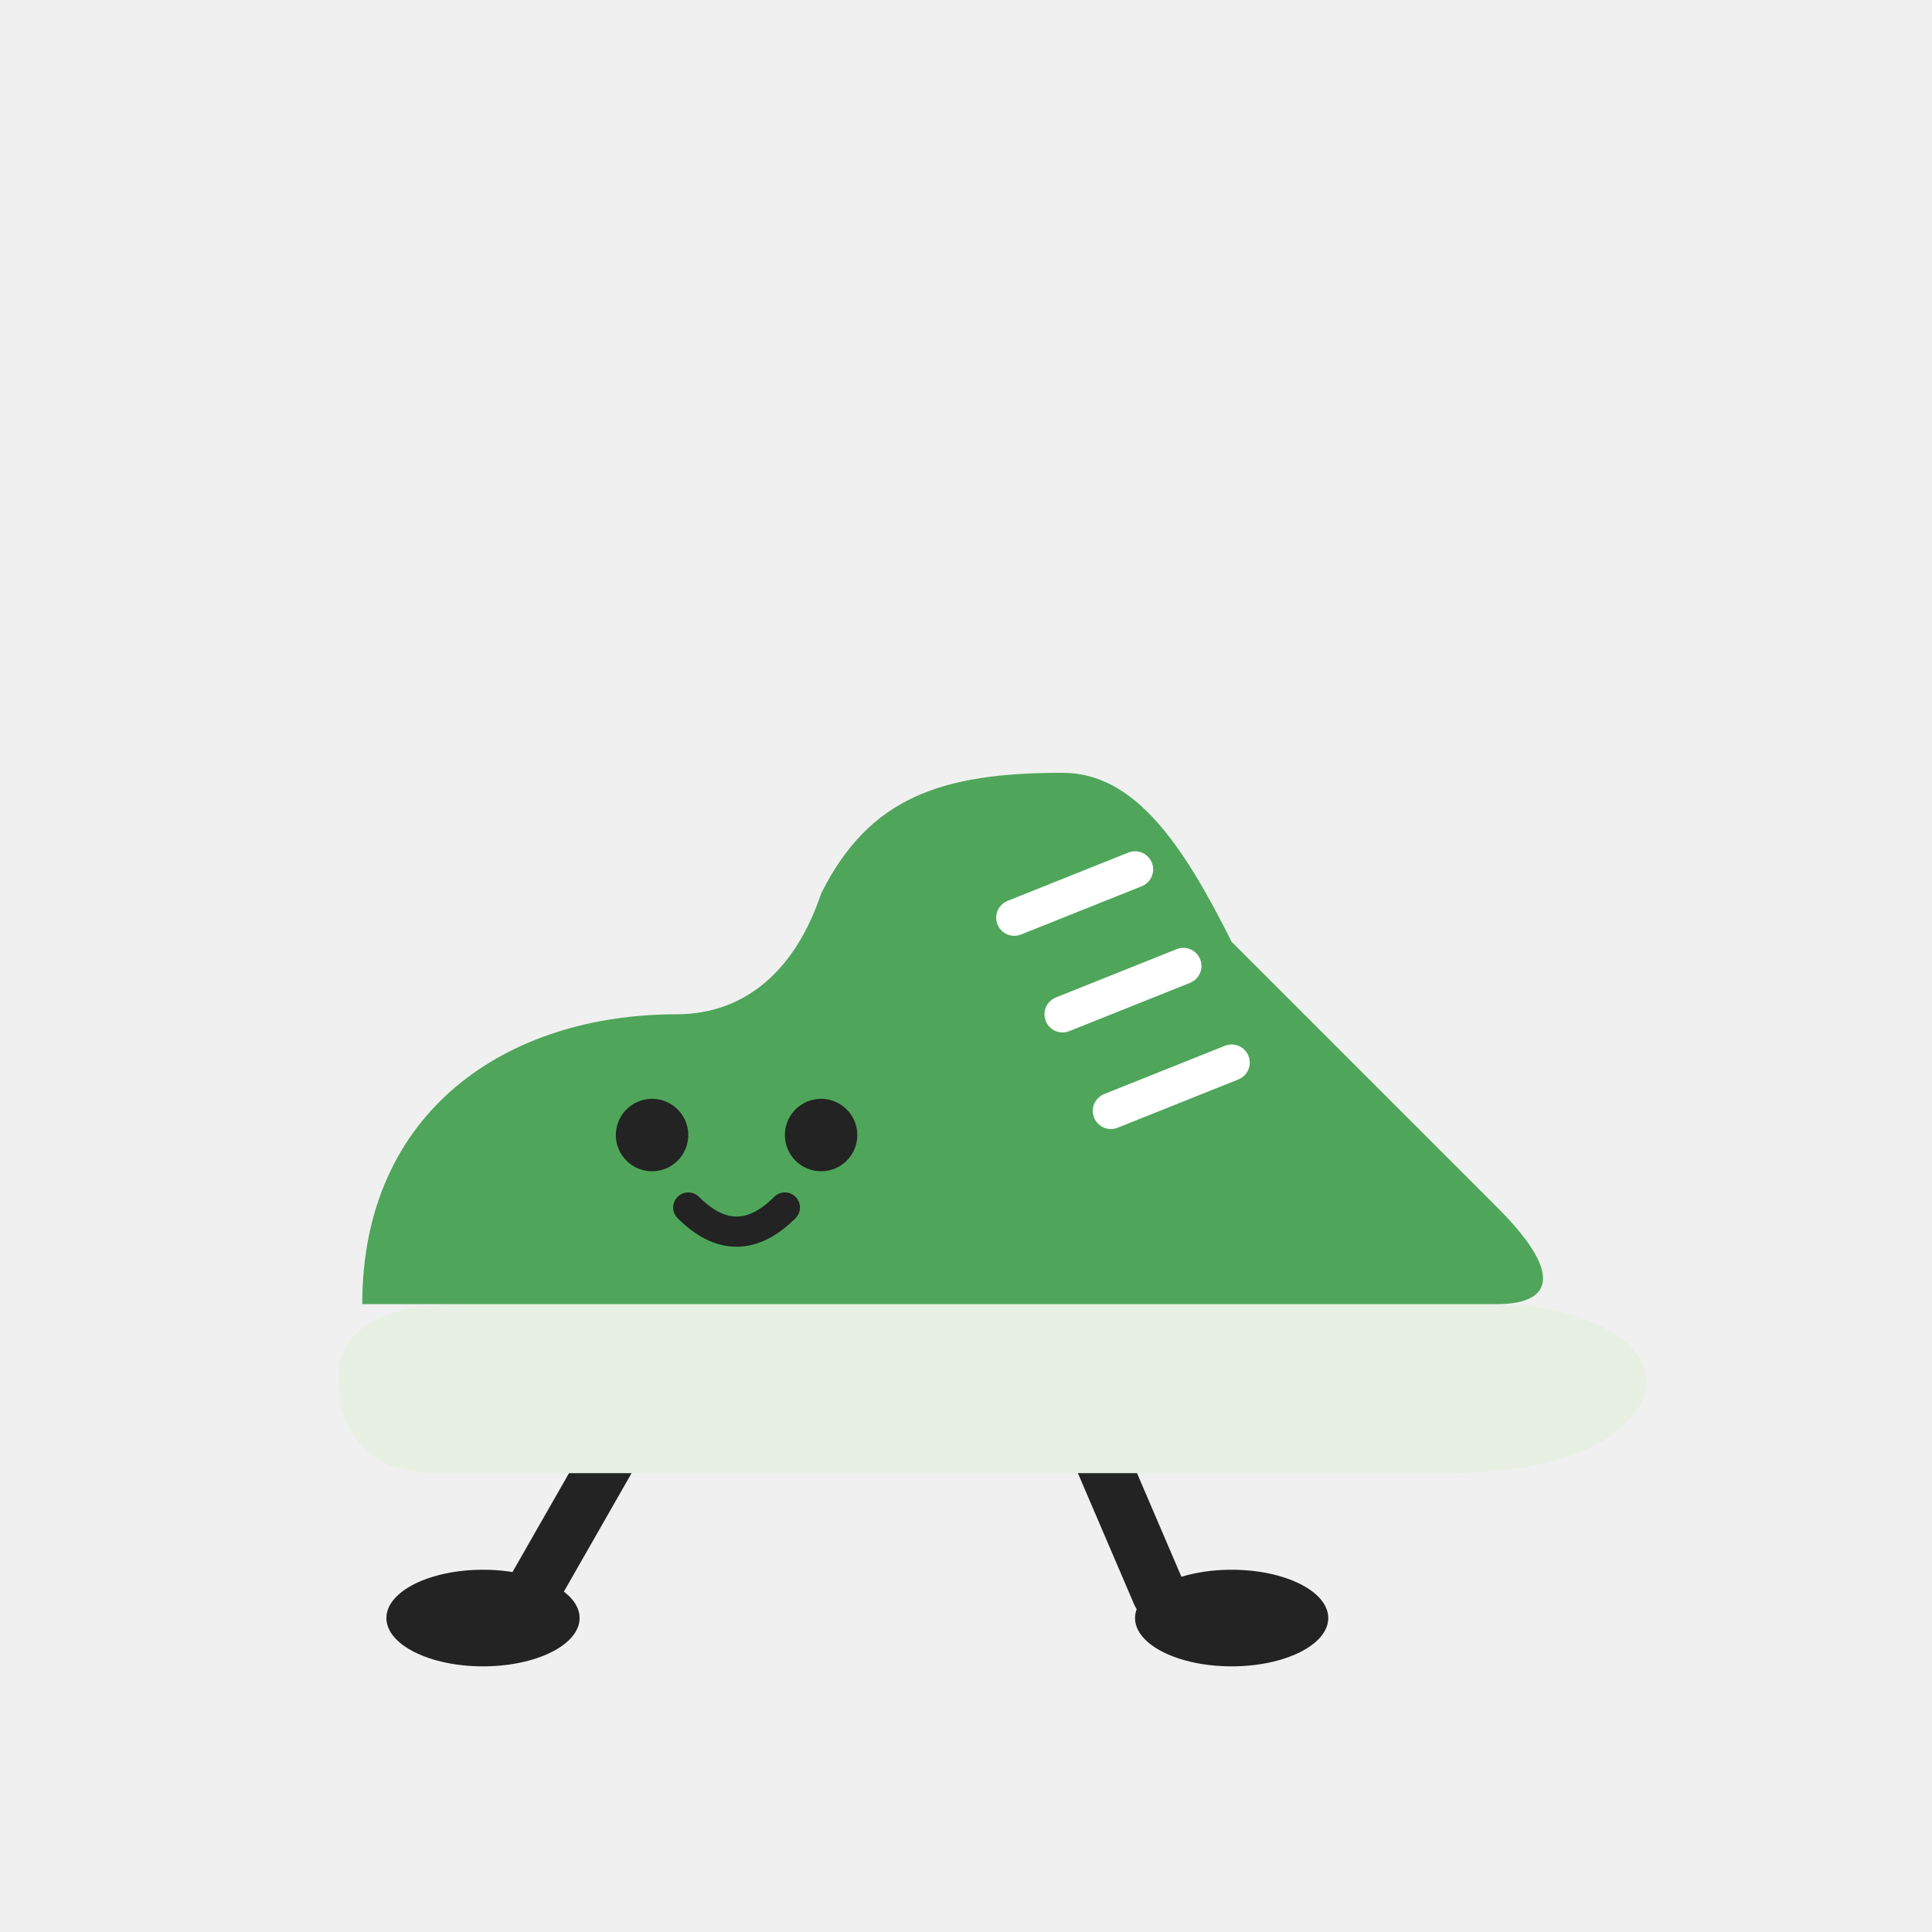
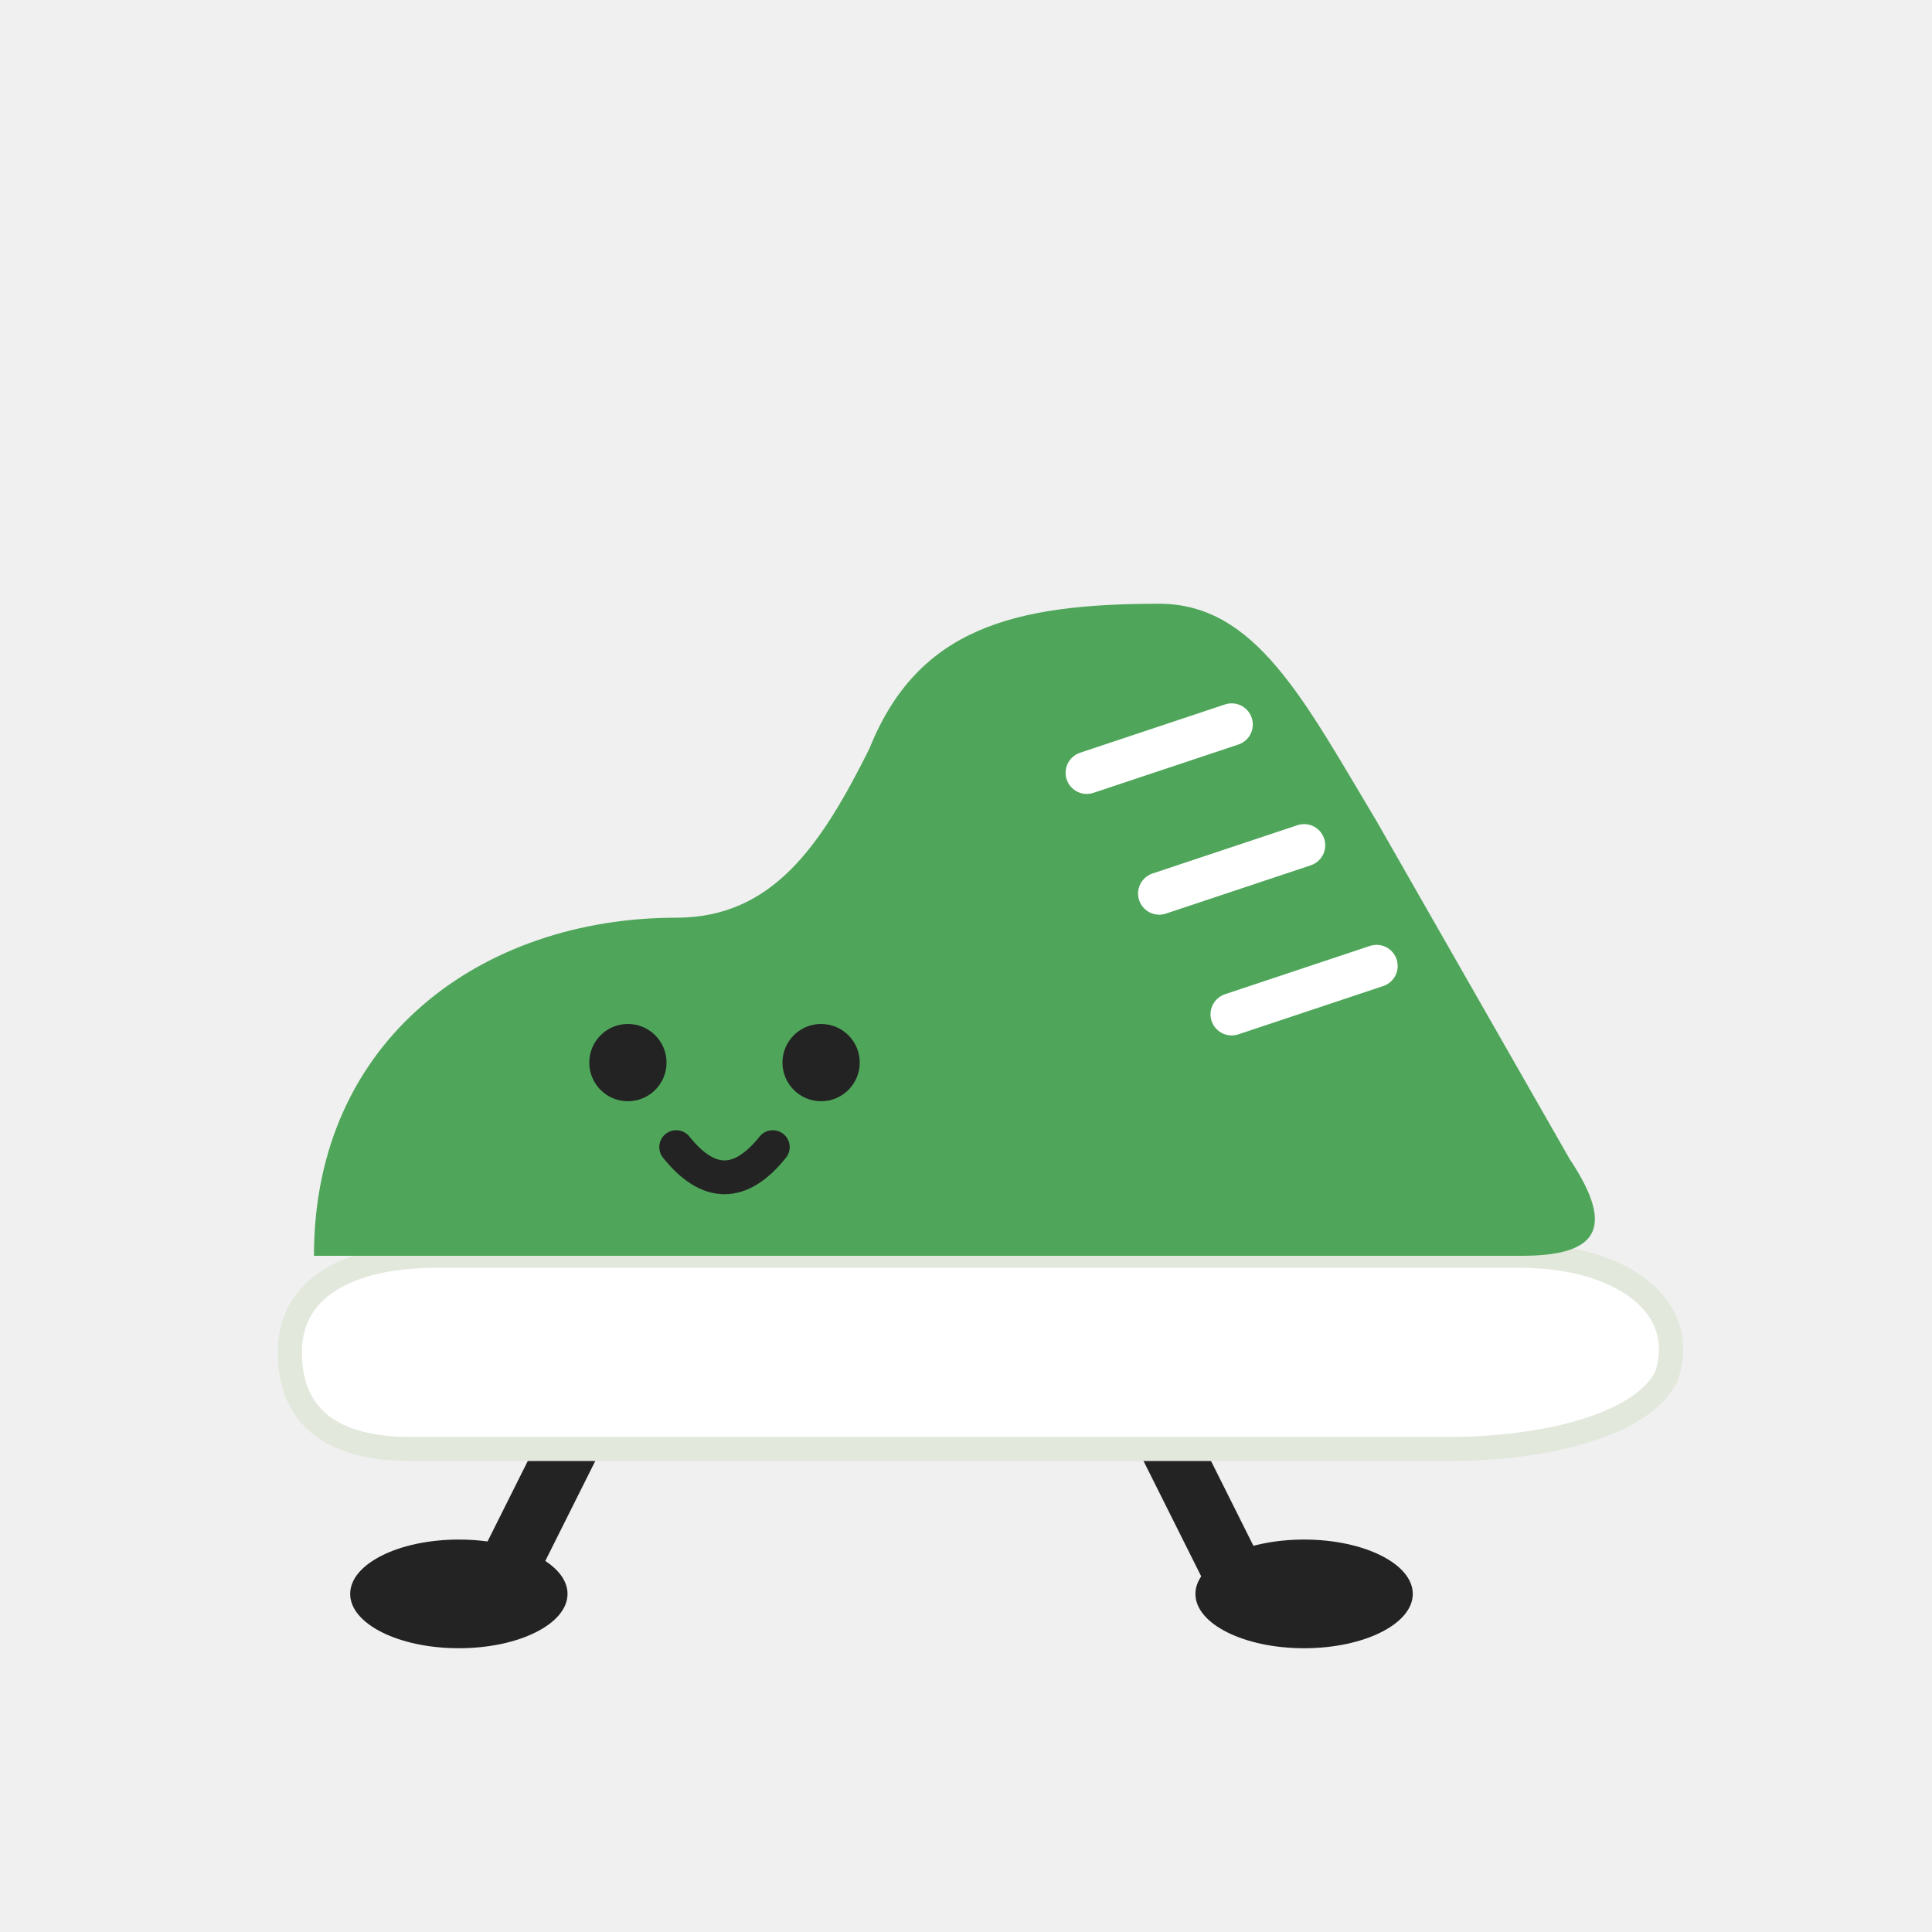
<svg xmlns="http://www.w3.org/2000/svg" viewBox="0 0 160 160" width="160" height="160" fill="none">
-   <path d="M52 118 L44 132 M90 118 L96 132" stroke="#232323" stroke-width="4.5" stroke-linecap="round" />
-   <ellipse cx="40" cy="134" rx="8" ry="4" fill="#232323" />
-   <ellipse cx="102" cy="134" rx="8" ry="4" fill="#232323" />
-   <path d="M28 114 C28 110 32 108 38 108 H124 C132 108 138 112 136 116 C134 120 128 122 120 122 H36 C30 122 28 118 28 114 Z" fill="#E8F0E4" />
-   <path d="M30 108 C30 92 42 84 56 84 C62 84 66 80 68 74 C72 66 78 64 88 64 C94 64 98 70 102 78 L124 100 C130 106 128 108 124 108 H30 Z" fill="#4FA65A" />
-   <path d="M84 76 L94 72 M88 84 L98 80 M92 92 L102 88" stroke="#FFFFFF" stroke-width="3" stroke-linecap="round" />
-   <circle cx="54" cy="94" r="3" fill="#232323" />
-   <circle cx="68" cy="94" r="3" fill="#232323" />
-   <path d="M57 100 Q61 104 65 100" stroke="#232323" stroke-width="2.5" stroke-linecap="round" fill="none" />
+   <path d="M50 114 L42 130 M94 114 L102 130" stroke="#232323" stroke-width="5" stroke-linecap="round" />
+   <ellipse cx="38" cy="132" rx="9" ry="4.5" fill="#232323" />
+   <ellipse cx="108" cy="132" rx="9" ry="4.5" fill="#232323" />
+   <path d="M24 112 C24 106 30 104 36 104 H126 C134 104 140 108 138 114 C136 118 128 120 120 120 H34 C26 120 24 116 24 112 Z" fill="#FFFFFF" stroke="#E2E8DC" stroke-width="2" />
+   <path d="M26 104 C26 86 40 76 56 76 C64 76 68 70 72 62 C76 52 84 50 96 50 C104 50 108 58 114 68 L130 96 C134 102 132 104 126 104 H26 Z" fill="#4FA65A" />
+   <path d="M90 64 L102 60 M96 74 L108 70 M102 84 L114 80" stroke="#FFFFFF" stroke-width="3.5" stroke-linecap="round" />
+   <circle cx="52" cy="88" r="3.2" fill="#232323" />
+   <circle cx="68" cy="88" r="3.2" fill="#232323" />
+   <path d="M56 95 Q60 100 64 95" stroke="#232323" stroke-width="2.8" stroke-linecap="round" fill="none" />
</svg>
